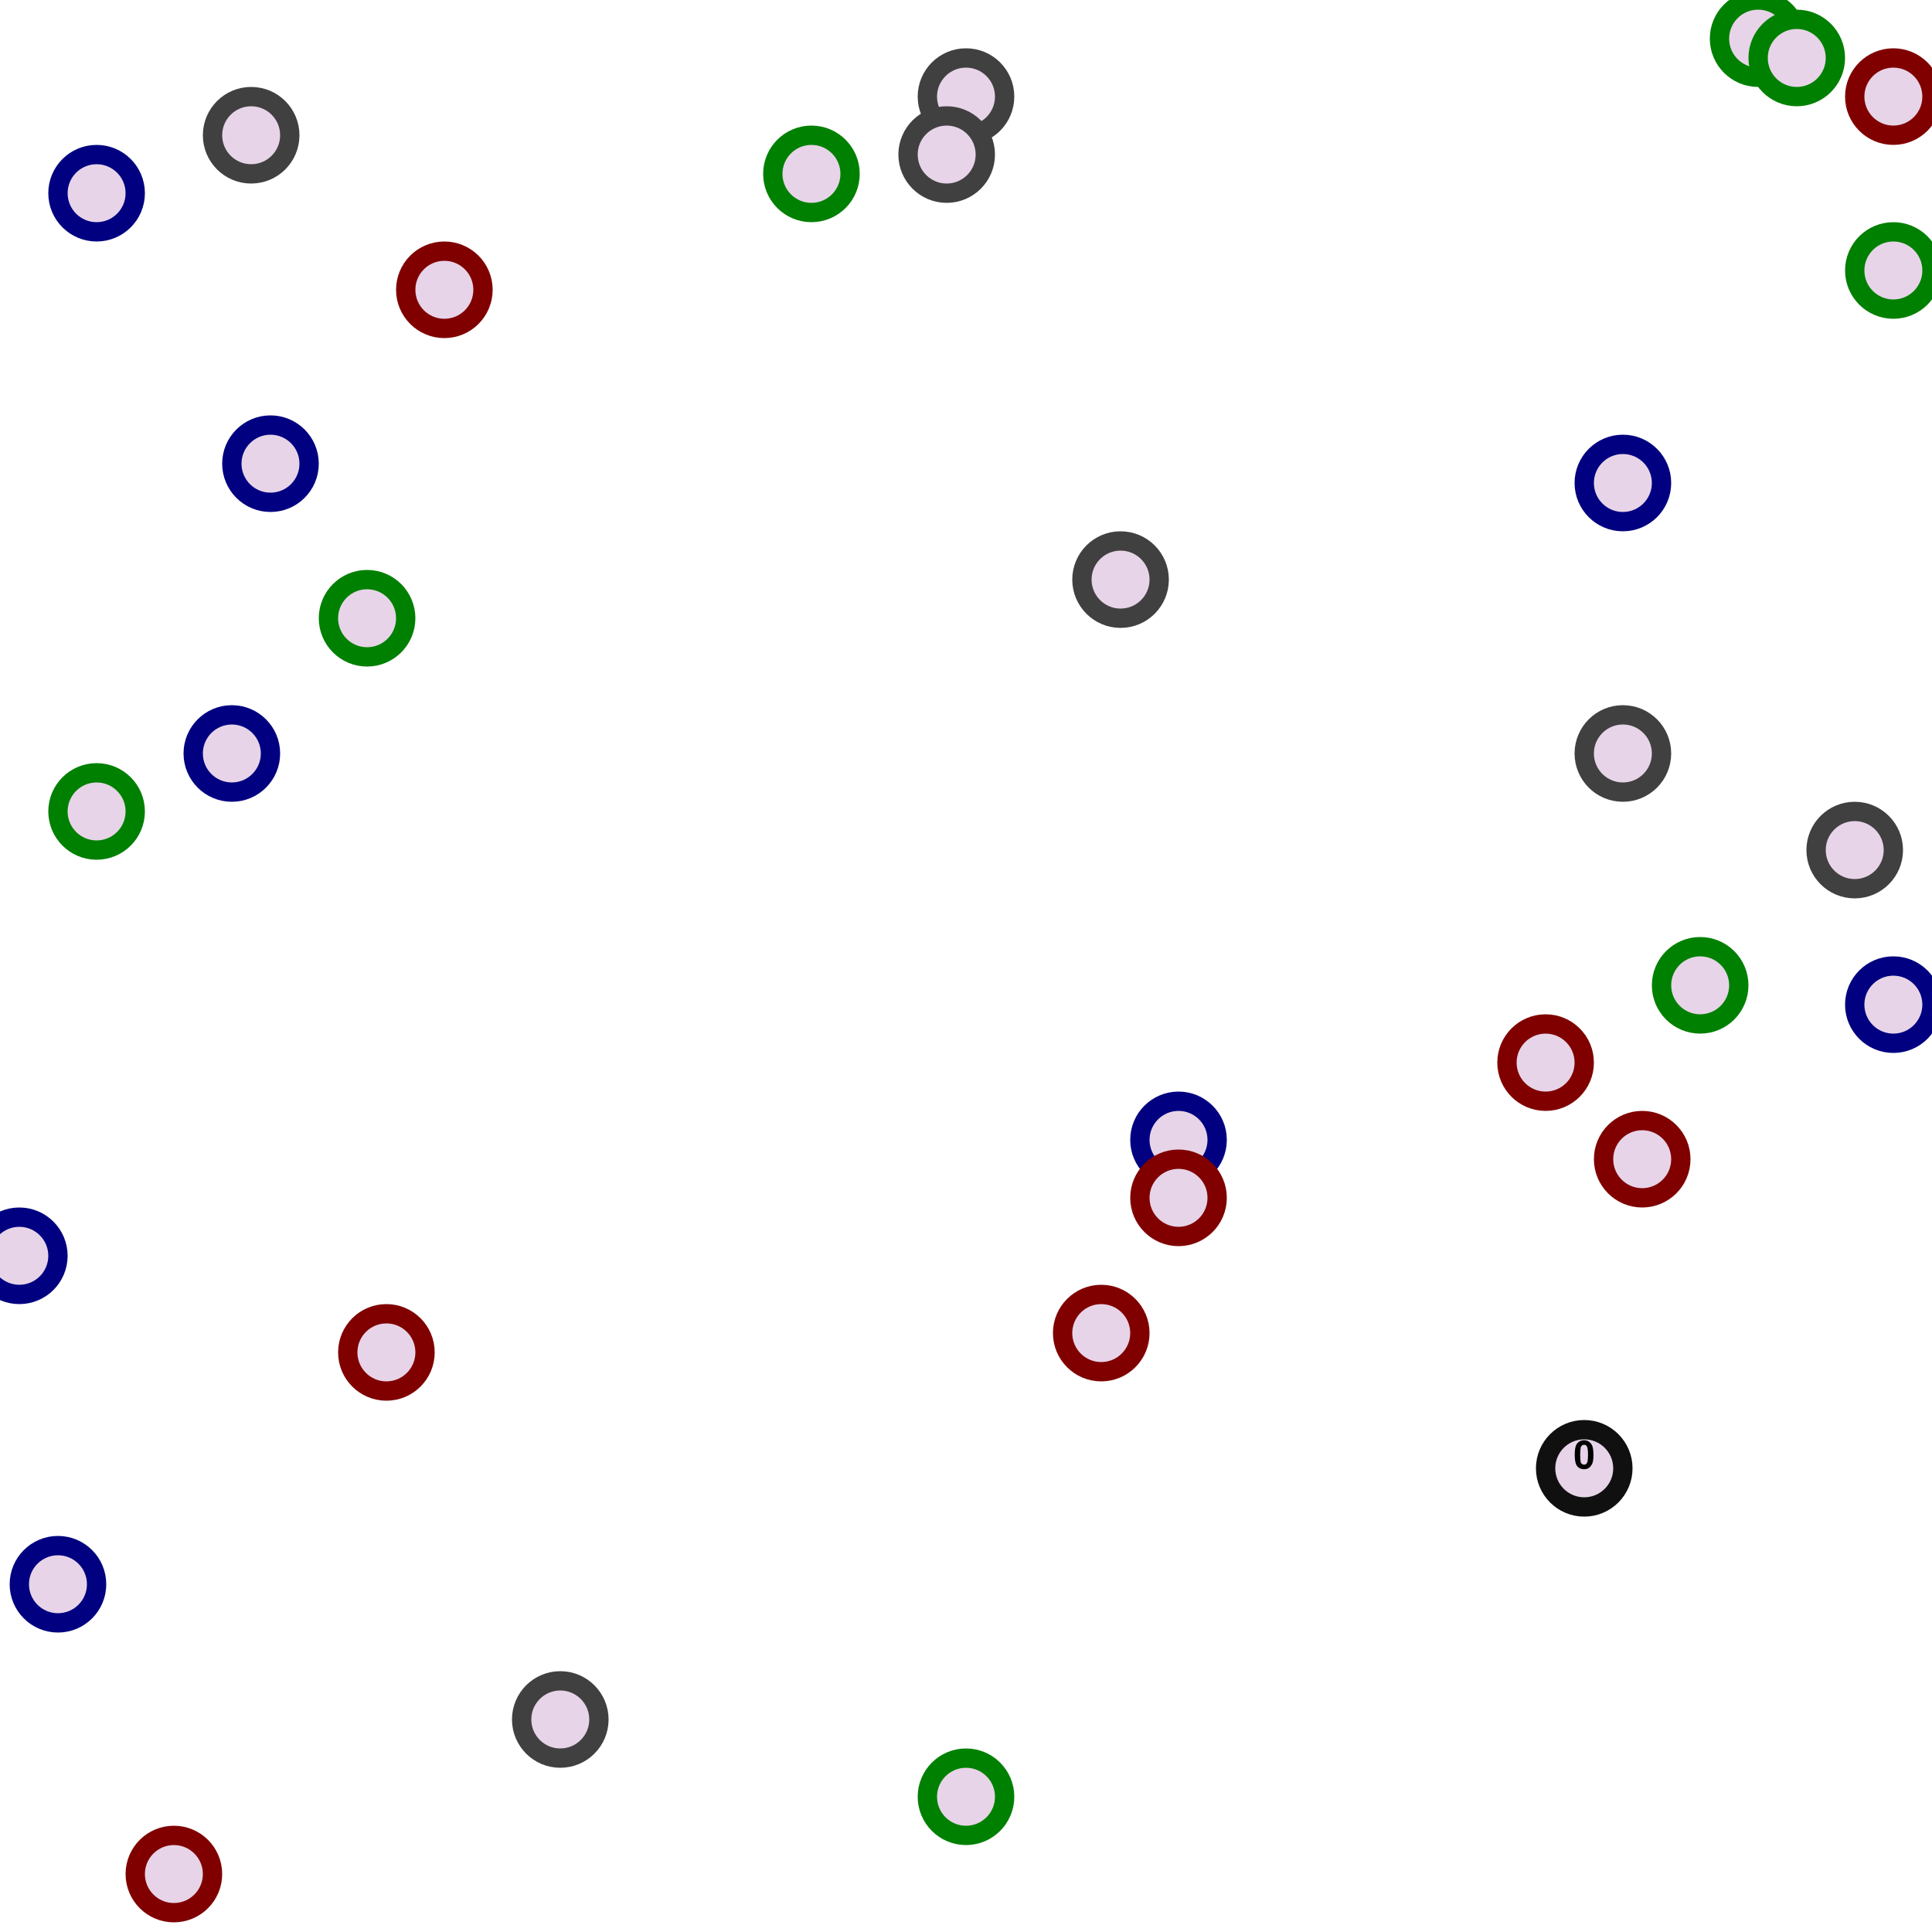
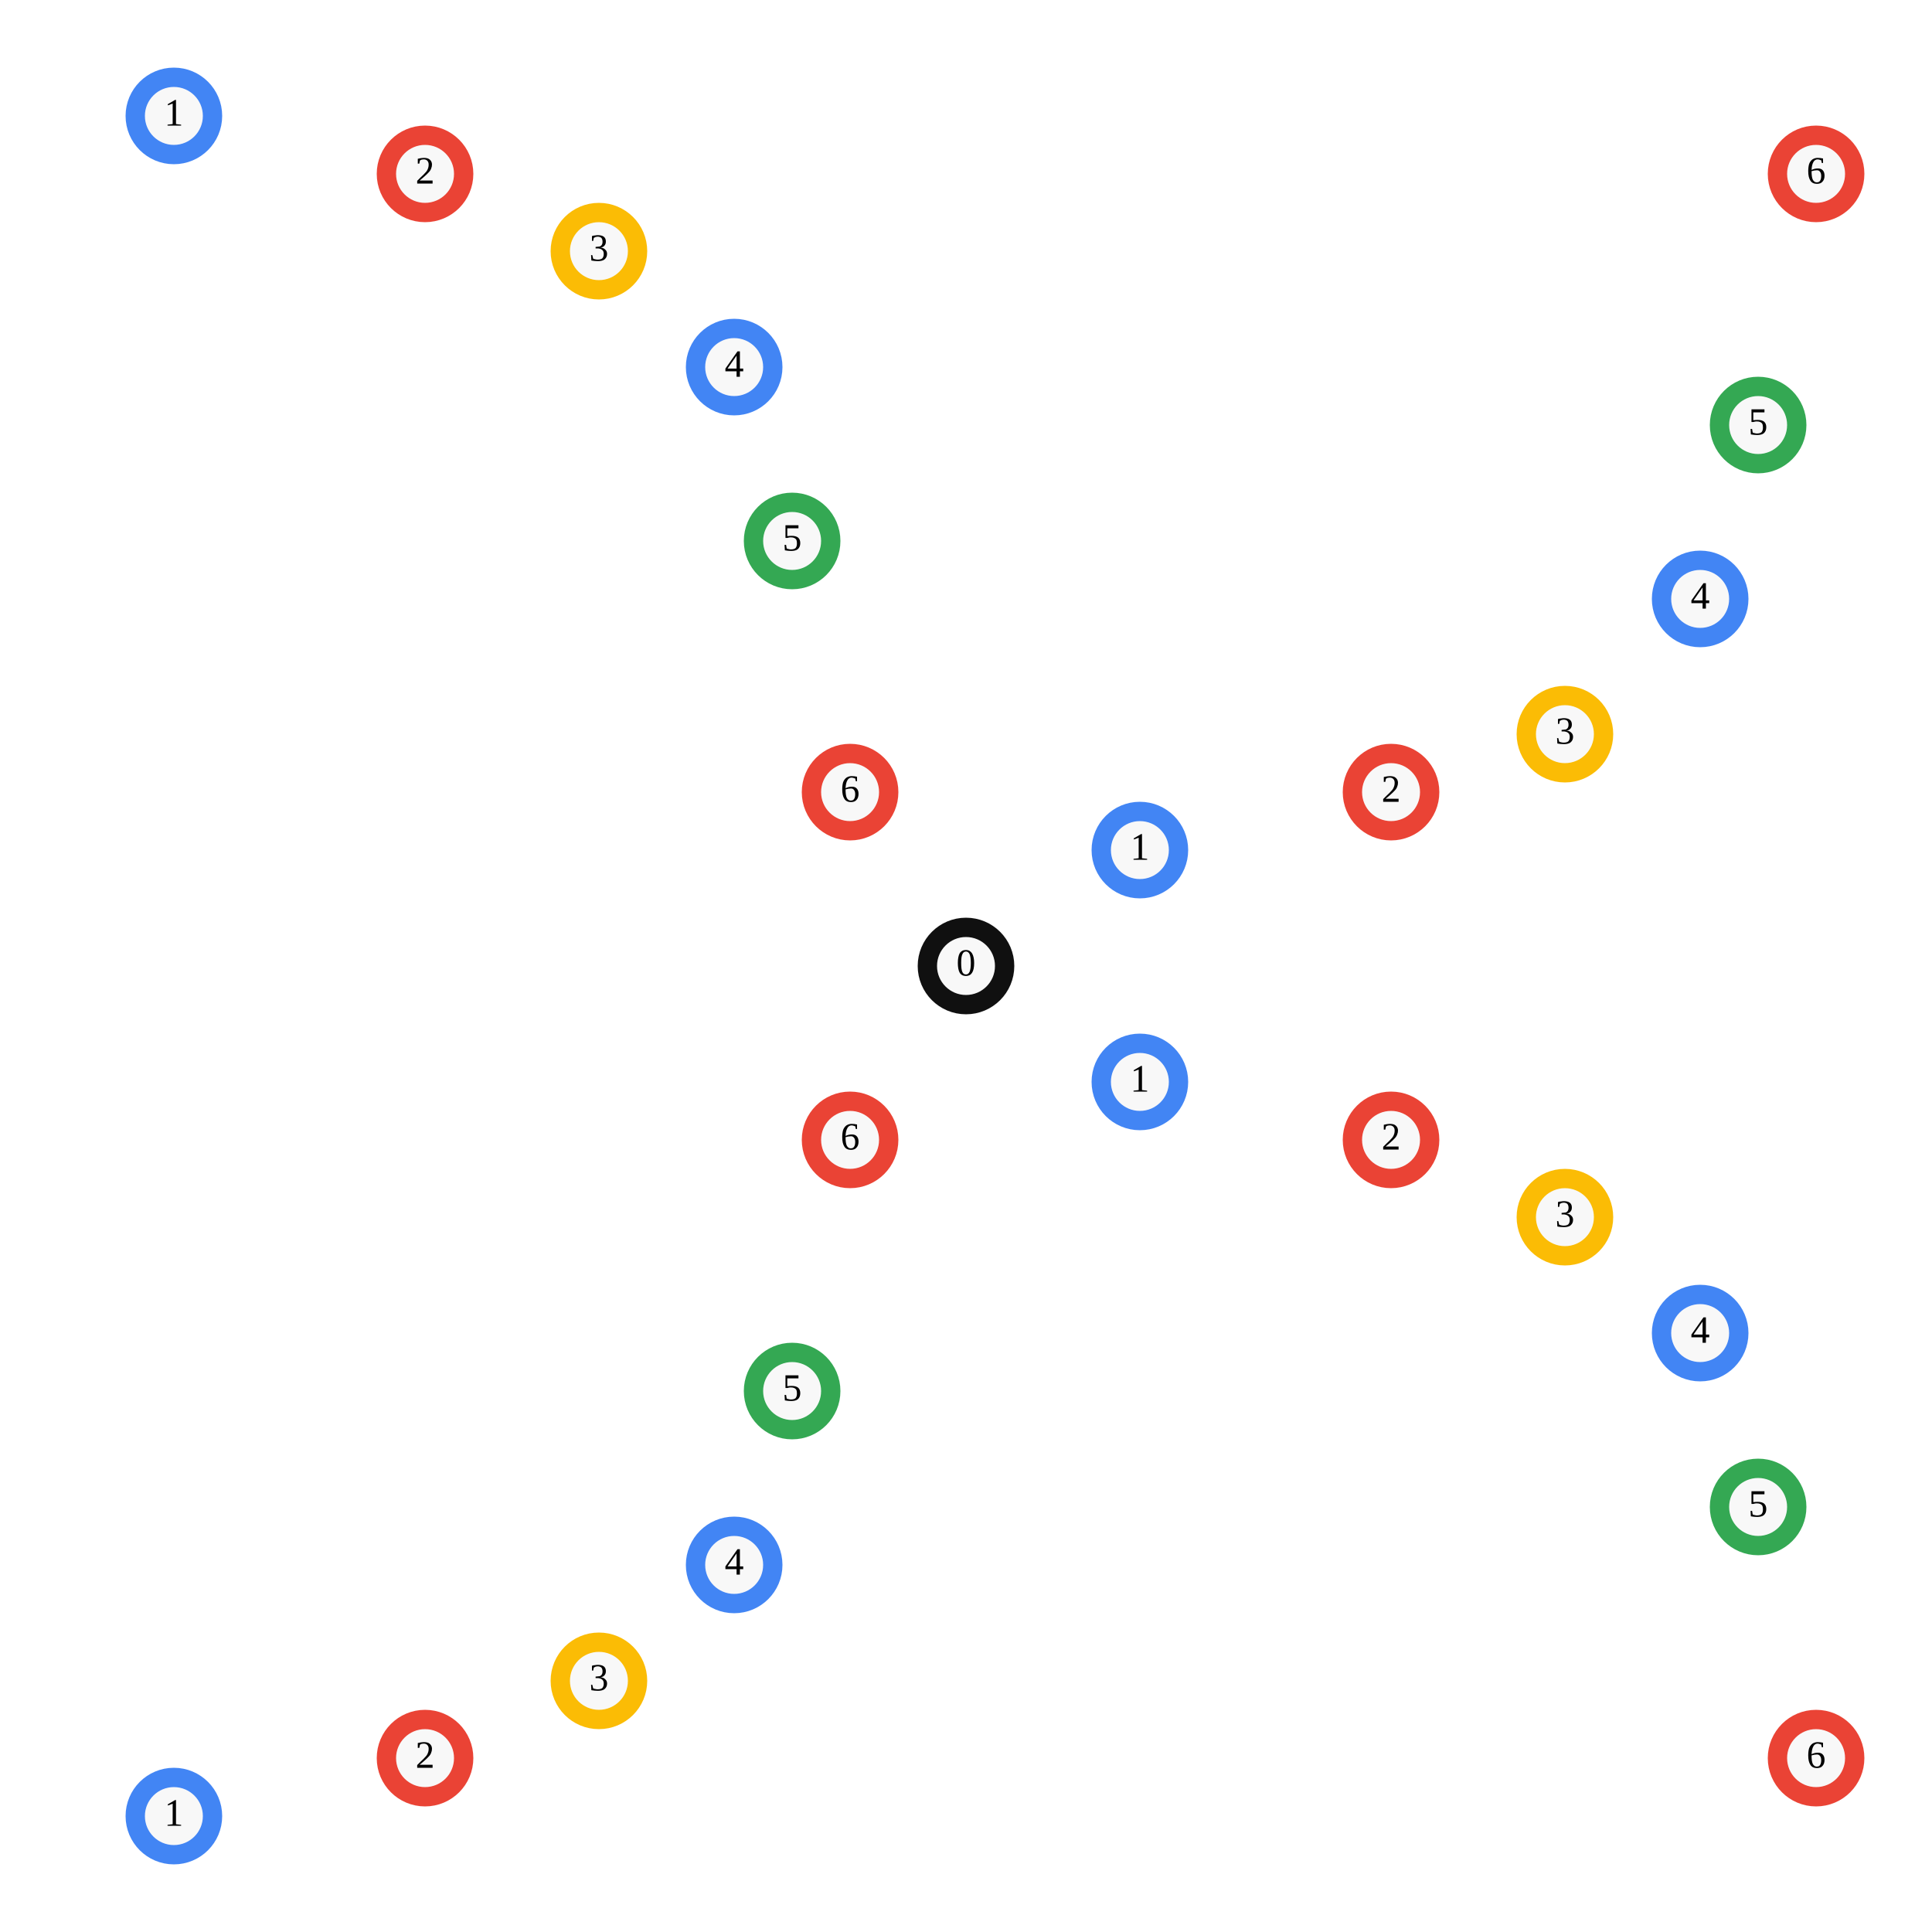
<svg xmlns="http://www.w3.org/2000/svg" width="512" height="512" viewBox="0 0 100 100" version="1.1">
  <g>
-     <ellipse fill="#e7d4e8" cx="82" cy="76" rx="2" ry="2" stroke="#101010" />
-     <text text-anchor="middle" x="82" y="76">0</text>
+     <ellipse fill="#F8F8F8" cx="50" cy="50" rx="2" ry="2" stroke="#101010" />
+     <text text-anchor="middle" x="50" y="50" dy="0.5" font-size="2">0</text>
  </g>
  <g>
-     <ellipse fill="#e7d4e8" cx="96" cy="44" rx="2" ry="2" stroke="#404040" />
+     <ellipse fill="#F8F8F8" cx="9" cy="6" rx="2" ry="2" stroke="#4285F4" />
+     <text text-anchor="middle" x="9" y="6" dy="0.5" font-size="2">1</text>
  </g>
  <g>
-     <ellipse fill="#e7d4e8" cx="50" cy="5" rx="2" ry="2" stroke="#404040" />
+     <ellipse fill="#F8F8F8" cx="22" cy="9" rx="2" ry="2" stroke="#EA4335" />
+     <text text-anchor="middle" x="22" y="9" dy="0.5" font-size="2">2</text>
  </g>
  <g>
-     <ellipse fill="#e7d4e8" cx="49" cy="8" rx="2" ry="2" stroke="#404040" />
+     <ellipse fill="#F8F8F8" cx="31" cy="13" rx="2" ry="2" stroke="#FBBC05" />
+     <text text-anchor="middle" x="31" y="13" dy="0.5" font-size="2">3</text>
  </g>
  <g>
-     <ellipse fill="#e7d4e8" cx="13" cy="7" rx="2" ry="2" stroke="#404040" />
+     <ellipse fill="#F8F8F8" cx="38" cy="19" rx="2" ry="2" stroke="#4285F4" />
+     <text text-anchor="middle" x="38" y="19" dy="0.5" font-size="2">4</text>
  </g>
  <g>
-     <ellipse fill="#e7d4e8" cx="29" cy="89" rx="2" ry="2" stroke="#404040" />
+     <ellipse fill="#F8F8F8" cx="41" cy="28" rx="2" ry="2" stroke="#34A853" />
+     <text text-anchor="middle" x="41" y="28" dy="0.5" font-size="2">5</text>
  </g>
  <g>
-     <ellipse fill="#e7d4e8" cx="58" cy="30" rx="2" ry="2" stroke="#404040" />
+     <ellipse fill="#F8F8F8" cx="44" cy="41" rx="2" ry="2" stroke="#EA4335" />
+     <text text-anchor="middle" x="44" y="41" dy="0.5" font-size="2">6</text>
  </g>
  <g>
-     <ellipse fill="#e7d4e8" cx="84" cy="39" rx="2" ry="2" stroke="#404040" />
+     <ellipse fill="#F8F8F8" cx="59" cy="44" rx="2" ry="2" stroke="#4285F4" />
+     <text text-anchor="middle" x="59" y="44" dy="0.5" font-size="2">1</text>
  </g>
  <g>
-     <ellipse fill="#e7d4e8" cx="14" cy="24" rx="2" ry="2" stroke="#000080" />
+     <ellipse fill="#F8F8F8" cx="72" cy="41" rx="2" ry="2" stroke="#EA4335" />
+     <text text-anchor="middle" x="72" y="41" dy="0.5" font-size="2">2</text>
  </g>
  <g>
-     <ellipse fill="#e7d4e8" cx="12" cy="39" rx="2" ry="2" stroke="#000080" />
+     <ellipse fill="#F8F8F8" cx="81" cy="38" rx="2" ry="2" stroke="#FBBC05" />
+     <text text-anchor="middle" x="81" y="38" dy="0.5" font-size="2">3</text>
  </g>
  <g>
-     <ellipse fill="#e7d4e8" cx="3" cy="82" rx="2" ry="2" stroke="#000080" />
+     <ellipse fill="#F8F8F8" cx="88" cy="31" rx="2" ry="2" stroke="#4285F4" />
+     <text text-anchor="middle" x="88" y="31" dy="0.5" font-size="2">4</text>
  </g>
  <g>
-     <ellipse fill="#e7d4e8" cx="5" cy="10" rx="2" ry="2" stroke="#000080" />
+     <ellipse fill="#F8F8F8" cx="91" cy="22" rx="2" ry="2" stroke="#34A853" />
+     <text text-anchor="middle" x="91" y="22" dy="0.5" font-size="2">5</text>
  </g>
  <g>
-     <ellipse fill="#e7d4e8" cx="98" cy="52" rx="2" ry="2" stroke="#000080" />
+     <ellipse fill="#F8F8F8" cx="94" cy="9" rx="2" ry="2" stroke="#EA4335" />
+     <text text-anchor="middle" x="94" y="9" dy="0.5" font-size="2">6</text>
  </g>
  <g>
-     <ellipse fill="#e7d4e8" cx="84" cy="25" rx="2" ry="2" stroke="#000080" />
+     <ellipse fill="#F8F8F8" cx="59" cy="56" rx="2" ry="2" stroke="#4285F4" />
+     <text text-anchor="middle" x="59" y="56" dy="0.5" font-size="2">1</text>
  </g>
  <g>
-     <ellipse fill="#e7d4e8" cx="61" cy="59" rx="2" ry="2" stroke="#000080" />
+     <ellipse fill="#F8F8F8" cx="72" cy="59" rx="2" ry="2" stroke="#EA4335" />
+     <text text-anchor="middle" x="72" y="59" dy="0.5" font-size="2">2</text>
  </g>
  <g>
-     <ellipse fill="#e7d4e8" cx="1" cy="65" rx="2" ry="2" stroke="#000080" />
+     <ellipse fill="#F8F8F8" cx="81" cy="63" rx="2" ry="2" stroke="#FBBC05" />
+     <text text-anchor="middle" x="81" y="63" dy="0.5" font-size="2">3</text>
  </g>
  <g>
-     <ellipse fill="#e7d4e8" cx="88" cy="51" rx="2" ry="2" stroke="#008000" />
+     <ellipse fill="#F8F8F8" cx="88" cy="69" rx="2" ry="2" stroke="#4285F4" />
+     <text text-anchor="middle" x="88" y="69" dy="0.5" font-size="2">4</text>
  </g>
  <g>
-     <ellipse fill="#e7d4e8" cx="91" cy="2" rx="2" ry="2" stroke="#008000" />
+     <ellipse fill="#F8F8F8" cx="91" cy="78" rx="2" ry="2" stroke="#34A853" />
+     <text text-anchor="middle" x="91" y="78" dy="0.5" font-size="2">5</text>
  </g>
  <g>
-     <ellipse fill="#e7d4e8" cx="19" cy="32" rx="2" ry="2" stroke="#008000" />
+     <ellipse fill="#F8F8F8" cx="94" cy="91" rx="2" ry="2" stroke="#EA4335" />
+     <text text-anchor="middle" x="94" y="91" dy="0.5" font-size="2">6</text>
  </g>
  <g>
-     <ellipse fill="#e7d4e8" cx="93" cy="3" rx="2" ry="2" stroke="#008000" />
+     <ellipse fill="#F8F8F8" cx="9" cy="94" rx="2" ry="2" stroke="#4285F4" />
+     <text text-anchor="middle" x="9" y="94" dy="0.5" font-size="2">1</text>
  </g>
  <g>
-     <ellipse fill="#e7d4e8" cx="50" cy="93" rx="2" ry="2" stroke="#008000" />
+     <ellipse fill="#F8F8F8" cx="22" cy="91" rx="2" ry="2" stroke="#EA4335" />
+     <text text-anchor="middle" x="22" y="91" dy="0.5" font-size="2">2</text>
  </g>
  <g>
-     <ellipse fill="#e7d4e8" cx="98" cy="14" rx="2" ry="2" stroke="#008000" />
+     <ellipse fill="#F8F8F8" cx="31" cy="87" rx="2" ry="2" stroke="#FBBC05" />
+     <text text-anchor="middle" x="31" y="87" dy="0.5" font-size="2">3</text>
  </g>
  <g>
-     <ellipse fill="#e7d4e8" cx="5" cy="42" rx="2" ry="2" stroke="#008000" />
+     <ellipse fill="#F8F8F8" cx="38" cy="81" rx="2" ry="2" stroke="#4285F4" />
+     <text text-anchor="middle" x="38" y="81" dy="0.5" font-size="2">4</text>
  </g>
  <g>
-     <ellipse fill="#e7d4e8" cx="42" cy="9" rx="2" ry="2" stroke="#008000" />
+     <ellipse fill="#F8F8F8" cx="41" cy="72" rx="2" ry="2" stroke="#34A853" />
+     <text text-anchor="middle" x="41" y="72" dy="0.5" font-size="2">5</text>
  </g>
  <g>
-     <ellipse fill="#e7d4e8" cx="61" cy="62" rx="2" ry="2" stroke="#800000" />
+     <ellipse fill="#F8F8F8" cx="44" cy="59" rx="2" ry="2" stroke="#EA4335" />
+     <text text-anchor="middle" x="44" y="59" dy="0.5" font-size="2">6</text>
  </g>
-   <g>
-     <ellipse fill="#e7d4e8" cx="9" cy="97" rx="2" ry="2" stroke="#800000" />
-   </g>
-   <g>
-     <ellipse fill="#e7d4e8" cx="80" cy="55" rx="2" ry="2" stroke="#800000" />
-   </g>
-   <g>
-     <ellipse fill="#e7d4e8" cx="57" cy="69" rx="2" ry="2" stroke="#800000" />
-   </g>
-   <g>
-     <ellipse fill="#e7d4e8" cx="23" cy="15" rx="2" ry="2" stroke="#800000" />
-   </g>
-   <g>
-     <ellipse fill="#e7d4e8" cx="20" cy="70" rx="2" ry="2" stroke="#800000" />
-   </g>
-   <g>
-     <ellipse fill="#e7d4e8" cx="85" cy="60" rx="2" ry="2" stroke="#800000" />
-   </g>
-   <g>
-     <ellipse fill="#e7d4e8" cx="98" cy="5" rx="2" ry="2" stroke="#800000" />
-   </g>
-   <style>
- text{font: bold 2px Verdana, Helvetica, Arial, sans-serif;}
- </style>
</svg>
